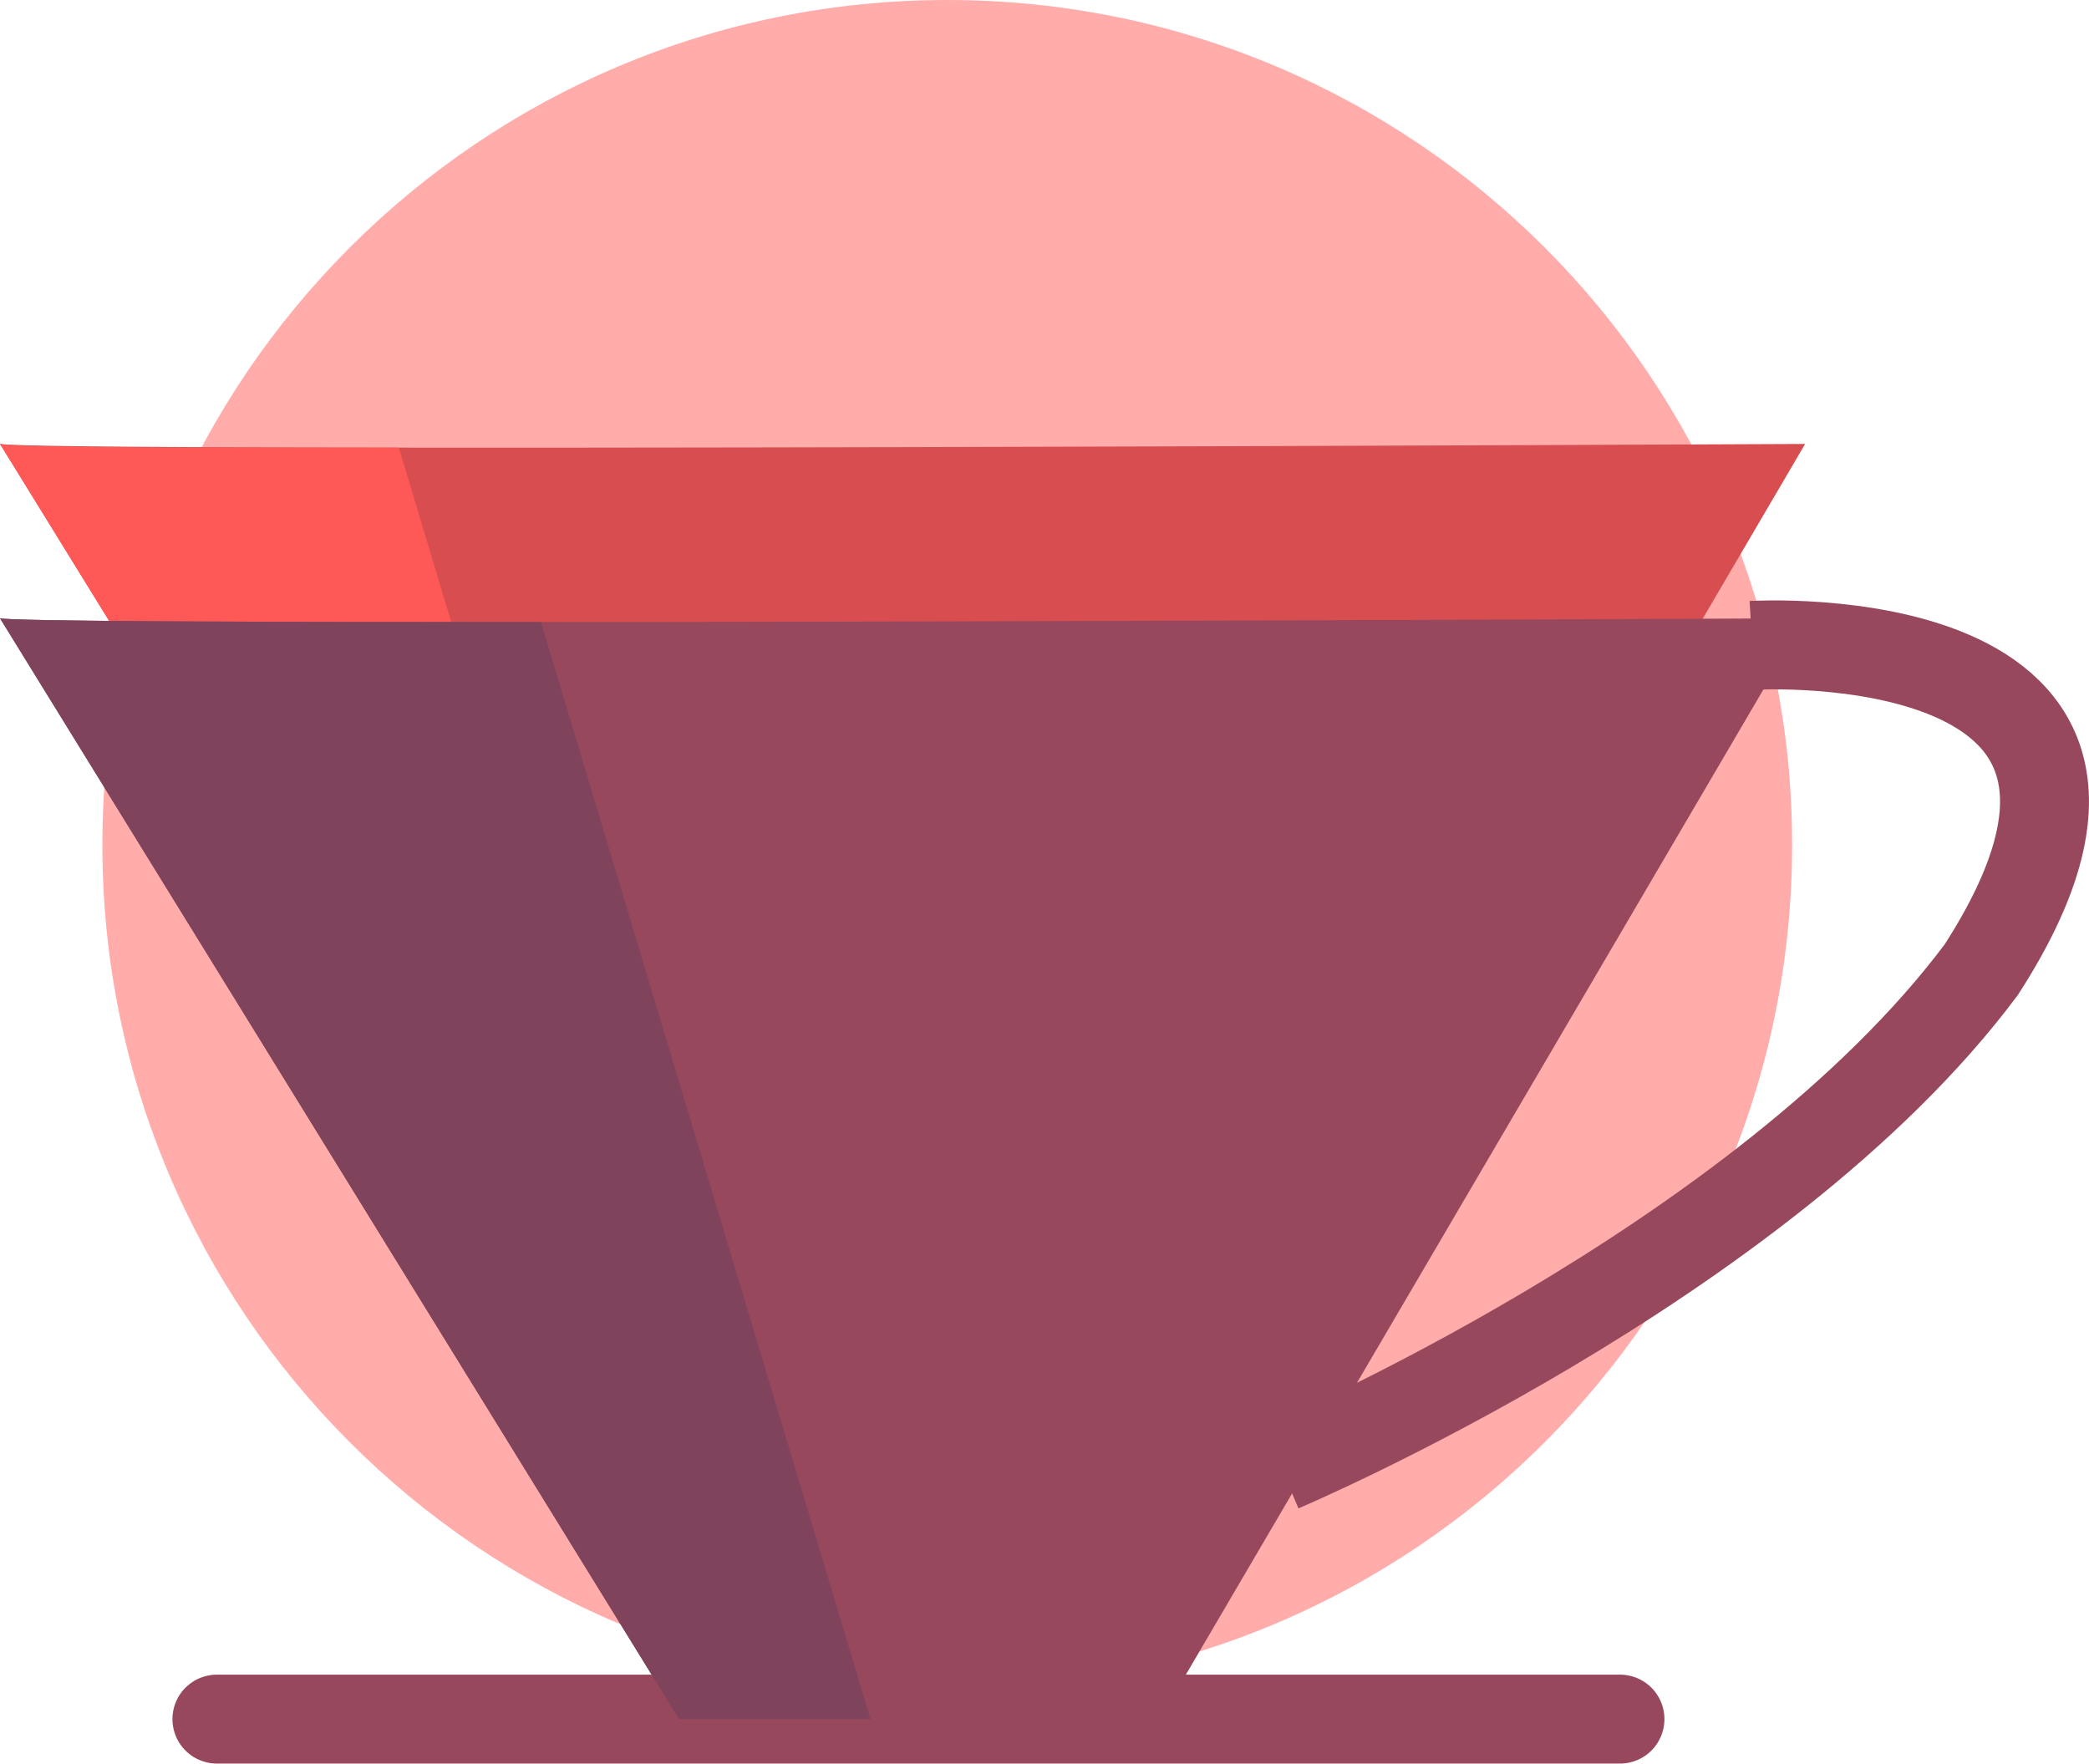
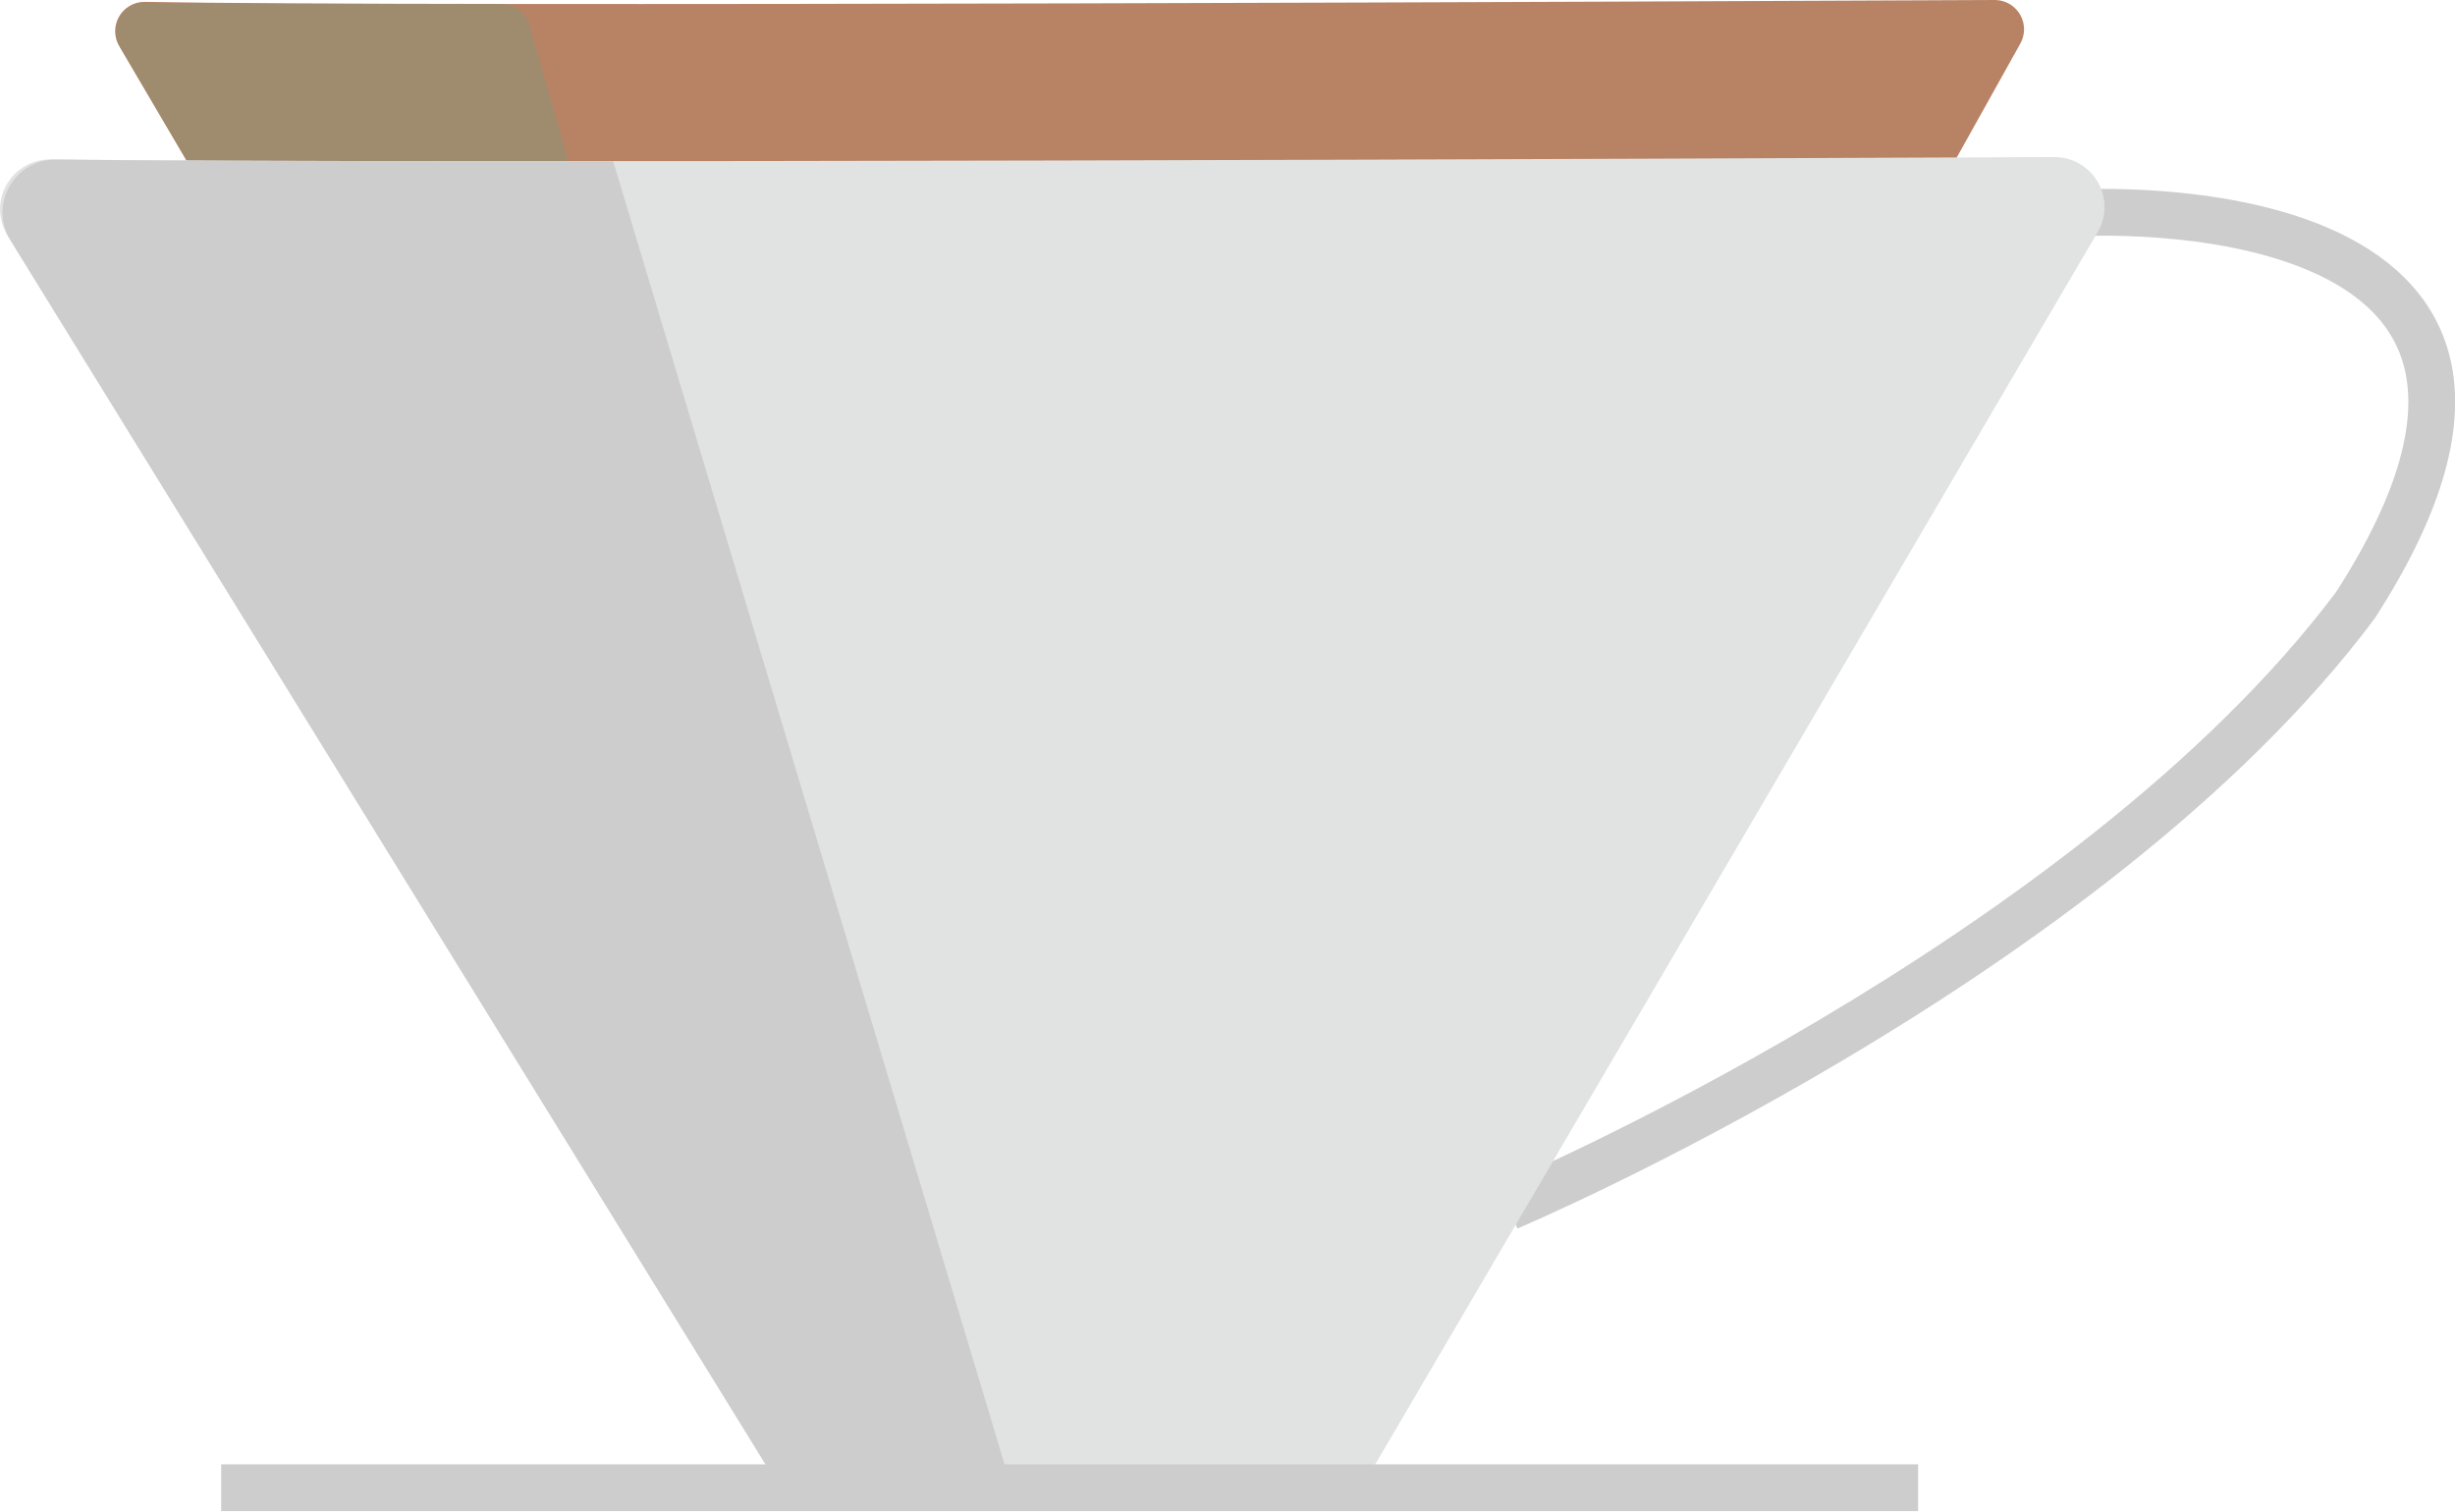
- <svg xmlns="http://www.w3.org/2000/svg" width="93.958" height="79.319" viewBox="0 0 93.958 79.319">
-   <g id="Gruppe_208" data-name="Gruppe 208" transform="translate(-66.395 -448)">
-     <circle id="Ellipse_370" data-name="Ellipse 370" cx="38" cy="38" r="38" transform="translate(71 448)" fill="#ffacab" />
-     <g id="Gruppe_186" data-name="Gruppe 186" transform="translate(-1081 474.949)">
-       <path id="Pfad_1382" data-name="Pfad 1382" d="M465.535,484.106c1.9.379,81.191,0,81.191,0L517.7,533.617H496.076Z" transform="translate(681.86 -491.088)" fill="#d84e50" />
-       <path id="Pfad_1383" data-name="Pfad 1383" d="M498.293,533.617h-2.217l-30.541-49.511c.674.135,4.738.174,17.938.168Z" transform="translate(681.86 -491.088)" fill="#ff5957" />
-       <line id="Linie_73" data-name="Linie 73" x2="63.106" transform="translate(1157.151 50.37)" fill="none" stroke="#97485c" stroke-linecap="round" stroke-miterlimit="10" stroke-width="4" />
-       <g id="Gruppe_173" data-name="Gruppe 173" transform="translate(1205.019 2.056)">
-         <path id="Pfad_1384" data-name="Pfad 1384" d="M580.465,498.831s20.5-1.22,10.3,14.589c-9.9,13.247-31.49,22.385-31.49,22.385" transform="translate(-559.278 -498.81)" fill="none" stroke="#97485c" stroke-miterlimit="10" stroke-width="4" />
+ <svg xmlns="http://www.w3.org/2000/svg" viewBox="0 0 157.38 96.89">
+   <defs>
+     <style>.cls-1{fill:#b88265;}.cls-2{fill:#9f8c6f;}.cls-3{fill:none;stroke:#cdcdcd;stroke-miterlimit:10;stroke-width:3px;}.cls-4{fill:#e1e3e2;}.cls-5{fill:#cdcdcd;}</style>
+   </defs>
+   <g id="Ebene_2" data-name="Ebene 2">
+     <g id="Ebene_1-2" data-name="Ebene 1">
+       <g id="V60">
+         <path class="cls-1" d="M9.22.12C27.11.46,110.62.08,127.94,0a1.88,1.88,0,0,1,1.55,2.84L86.86,79.22a1.8,1.8,0,0,1-1.55.94H54a1.79,1.79,0,0,1-1.53-.9L7.67,3A1.88,1.88,0,0,1,9.22.12Z" />
+         <path class="cls-2" d="M54,80.16h0a1.79,1.79,0,0,1-1.53-.9L7.69,3A1.89,1.89,0,0,1,9.25.16c3.62.08,10.54.1,23,.1A1.81,1.81,0,0,1,33.94,1.6L55.71,77.73A1.87,1.87,0,0,1,54,80.16Z" />
+         <path class="cls-3" d="M133.21,13.65S168.55,11.55,151,38.8C133.9,61.64,96.69,77.39,96.69,77.39" />
+         <path class="cls-4" d="M3.25,10.22c23,.29,106-.05,128.46-.15a3.2,3.2,0,0,1,2.76,4.82L88.21,93.81a3.19,3.19,0,0,1-2.76,1.58H51.79a3.2,3.2,0,0,1-2.72-1.52L.48,15.1A3.2,3.2,0,0,1,3.25,10.22Z" />
+         <path class="cls-5" d="M64.85,95.39H51.91A3.4,3.4,0,0,1,49,93.77L.68,15.42a3.39,3.39,0,0,1,2.93-5.19c7.35.09,20.47.11,35.7.11" />
+         <line class="cls-3" x1="14.18" y1="95.39" x2="122.96" y2="95.39" />
      </g>
-       <path id="Pfad_1385" data-name="Pfad 1385" d="M465.535,496.861c1.9.38,81.191,0,81.191,0L517.7,546.372H496.076Z" transform="translate(681.86 -496.002)" fill="#97485c" />
-       <path id="Pfad_1386" data-name="Pfad 1386" d="M504.689,546.372h-8.613l-30.541-49.511c.674.135,11.133.174,24.333.168" transform="translate(681.86 -496.002)" fill="#7f445c" />
    </g>
  </g>
</svg>
